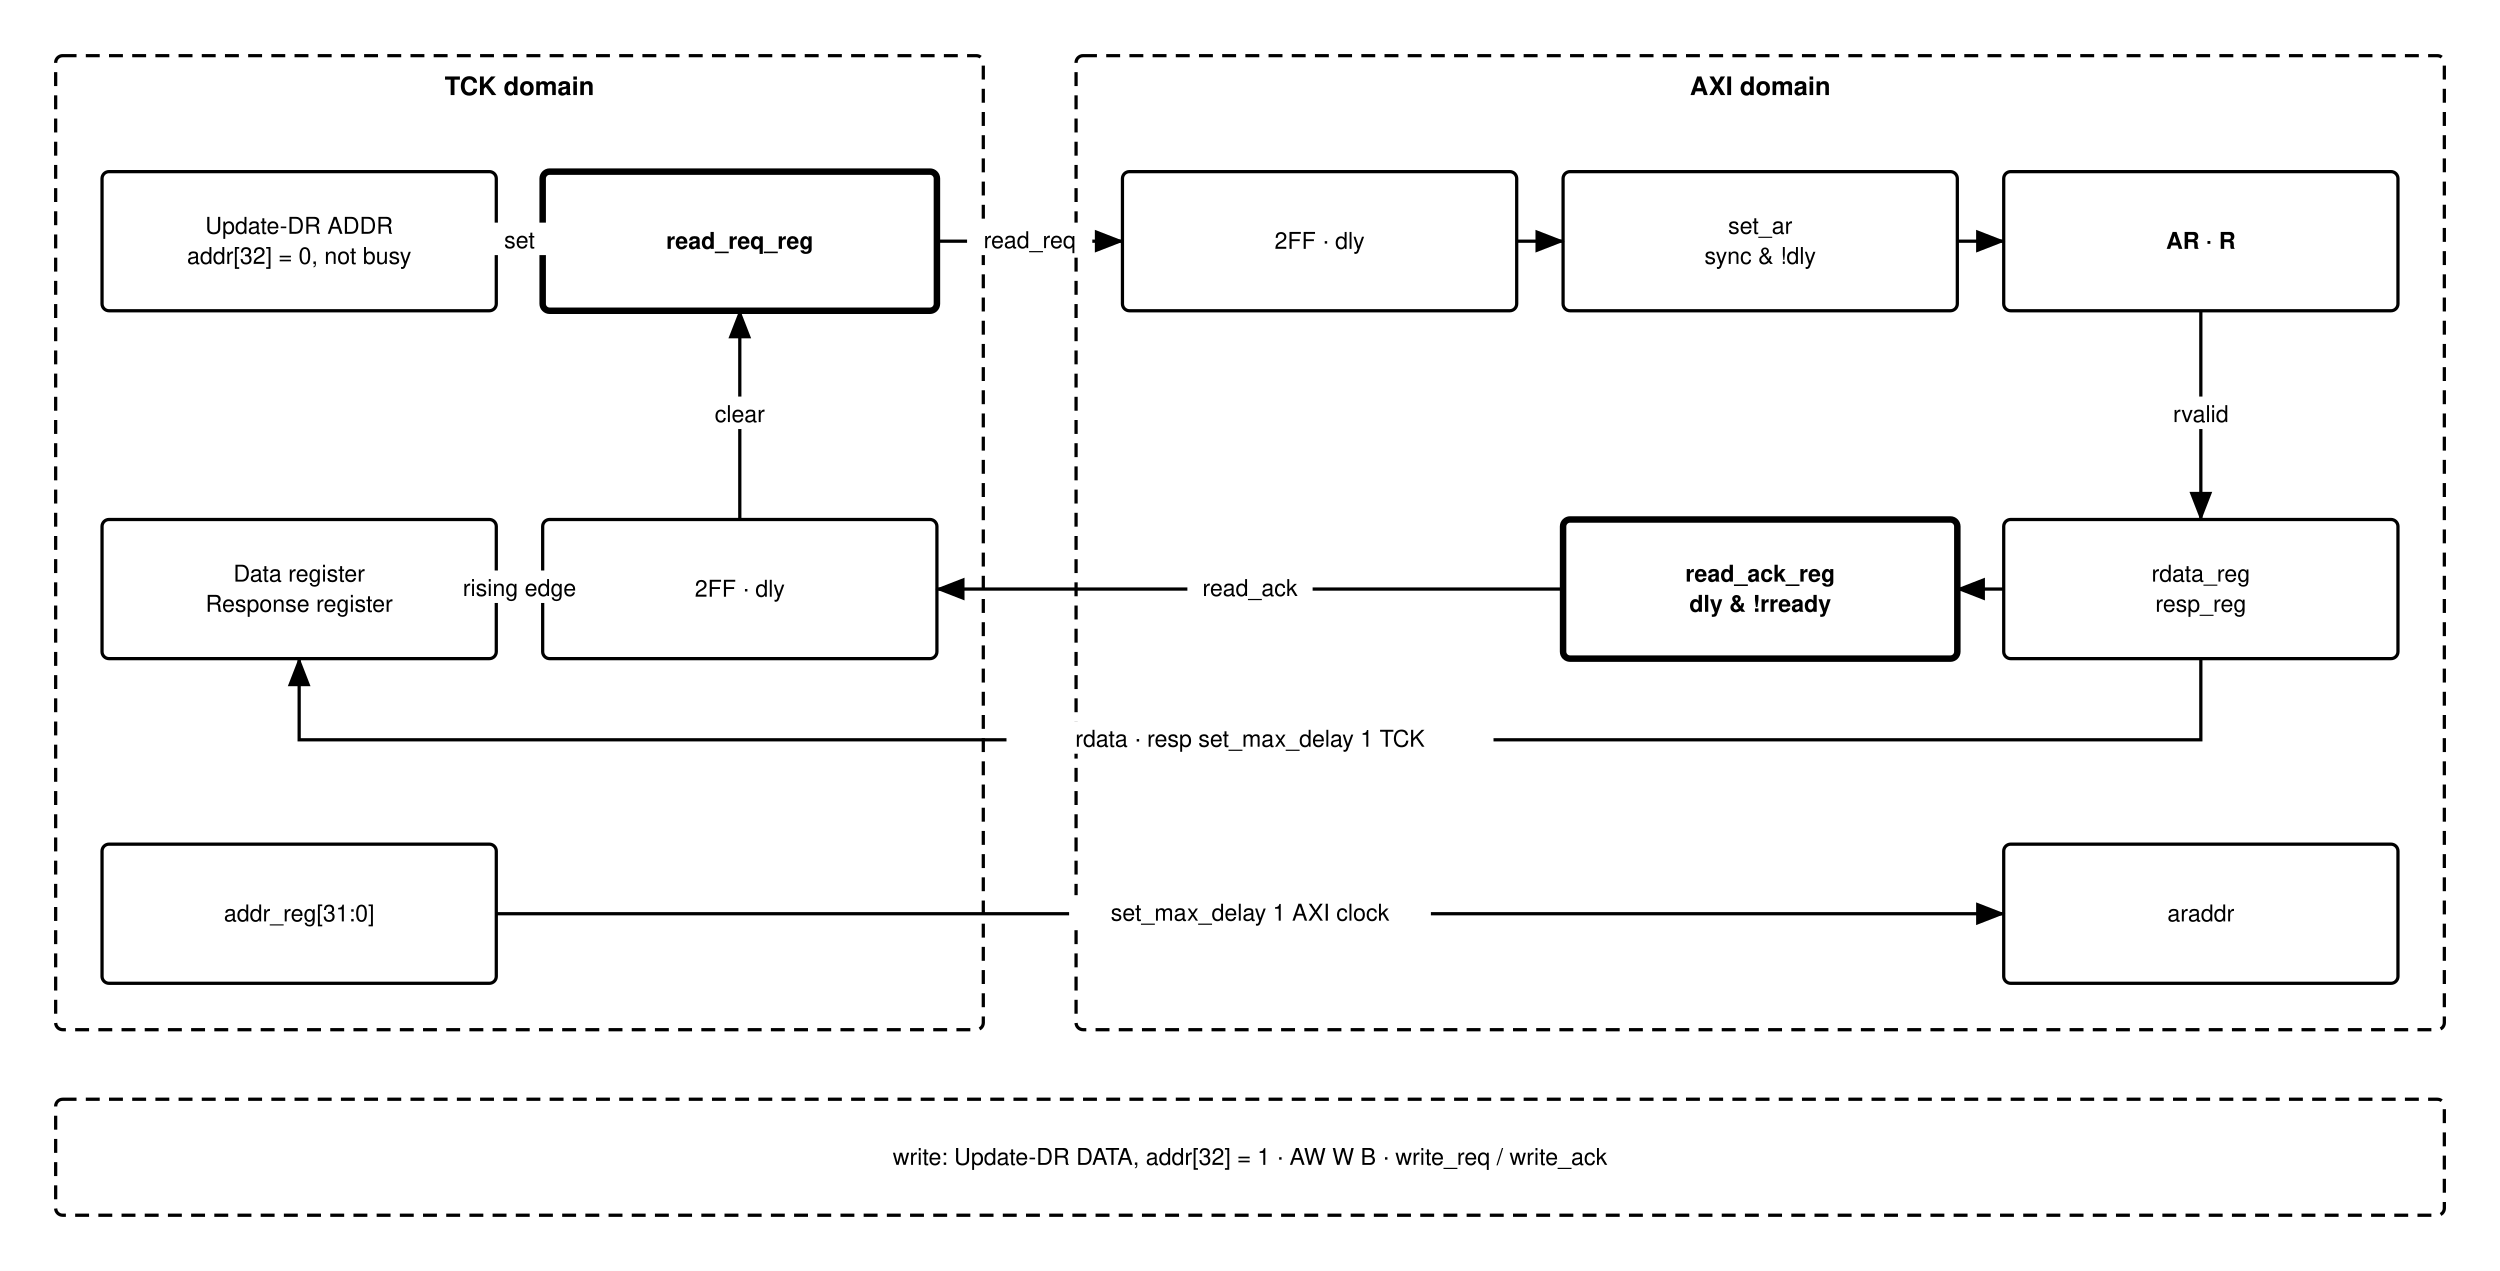
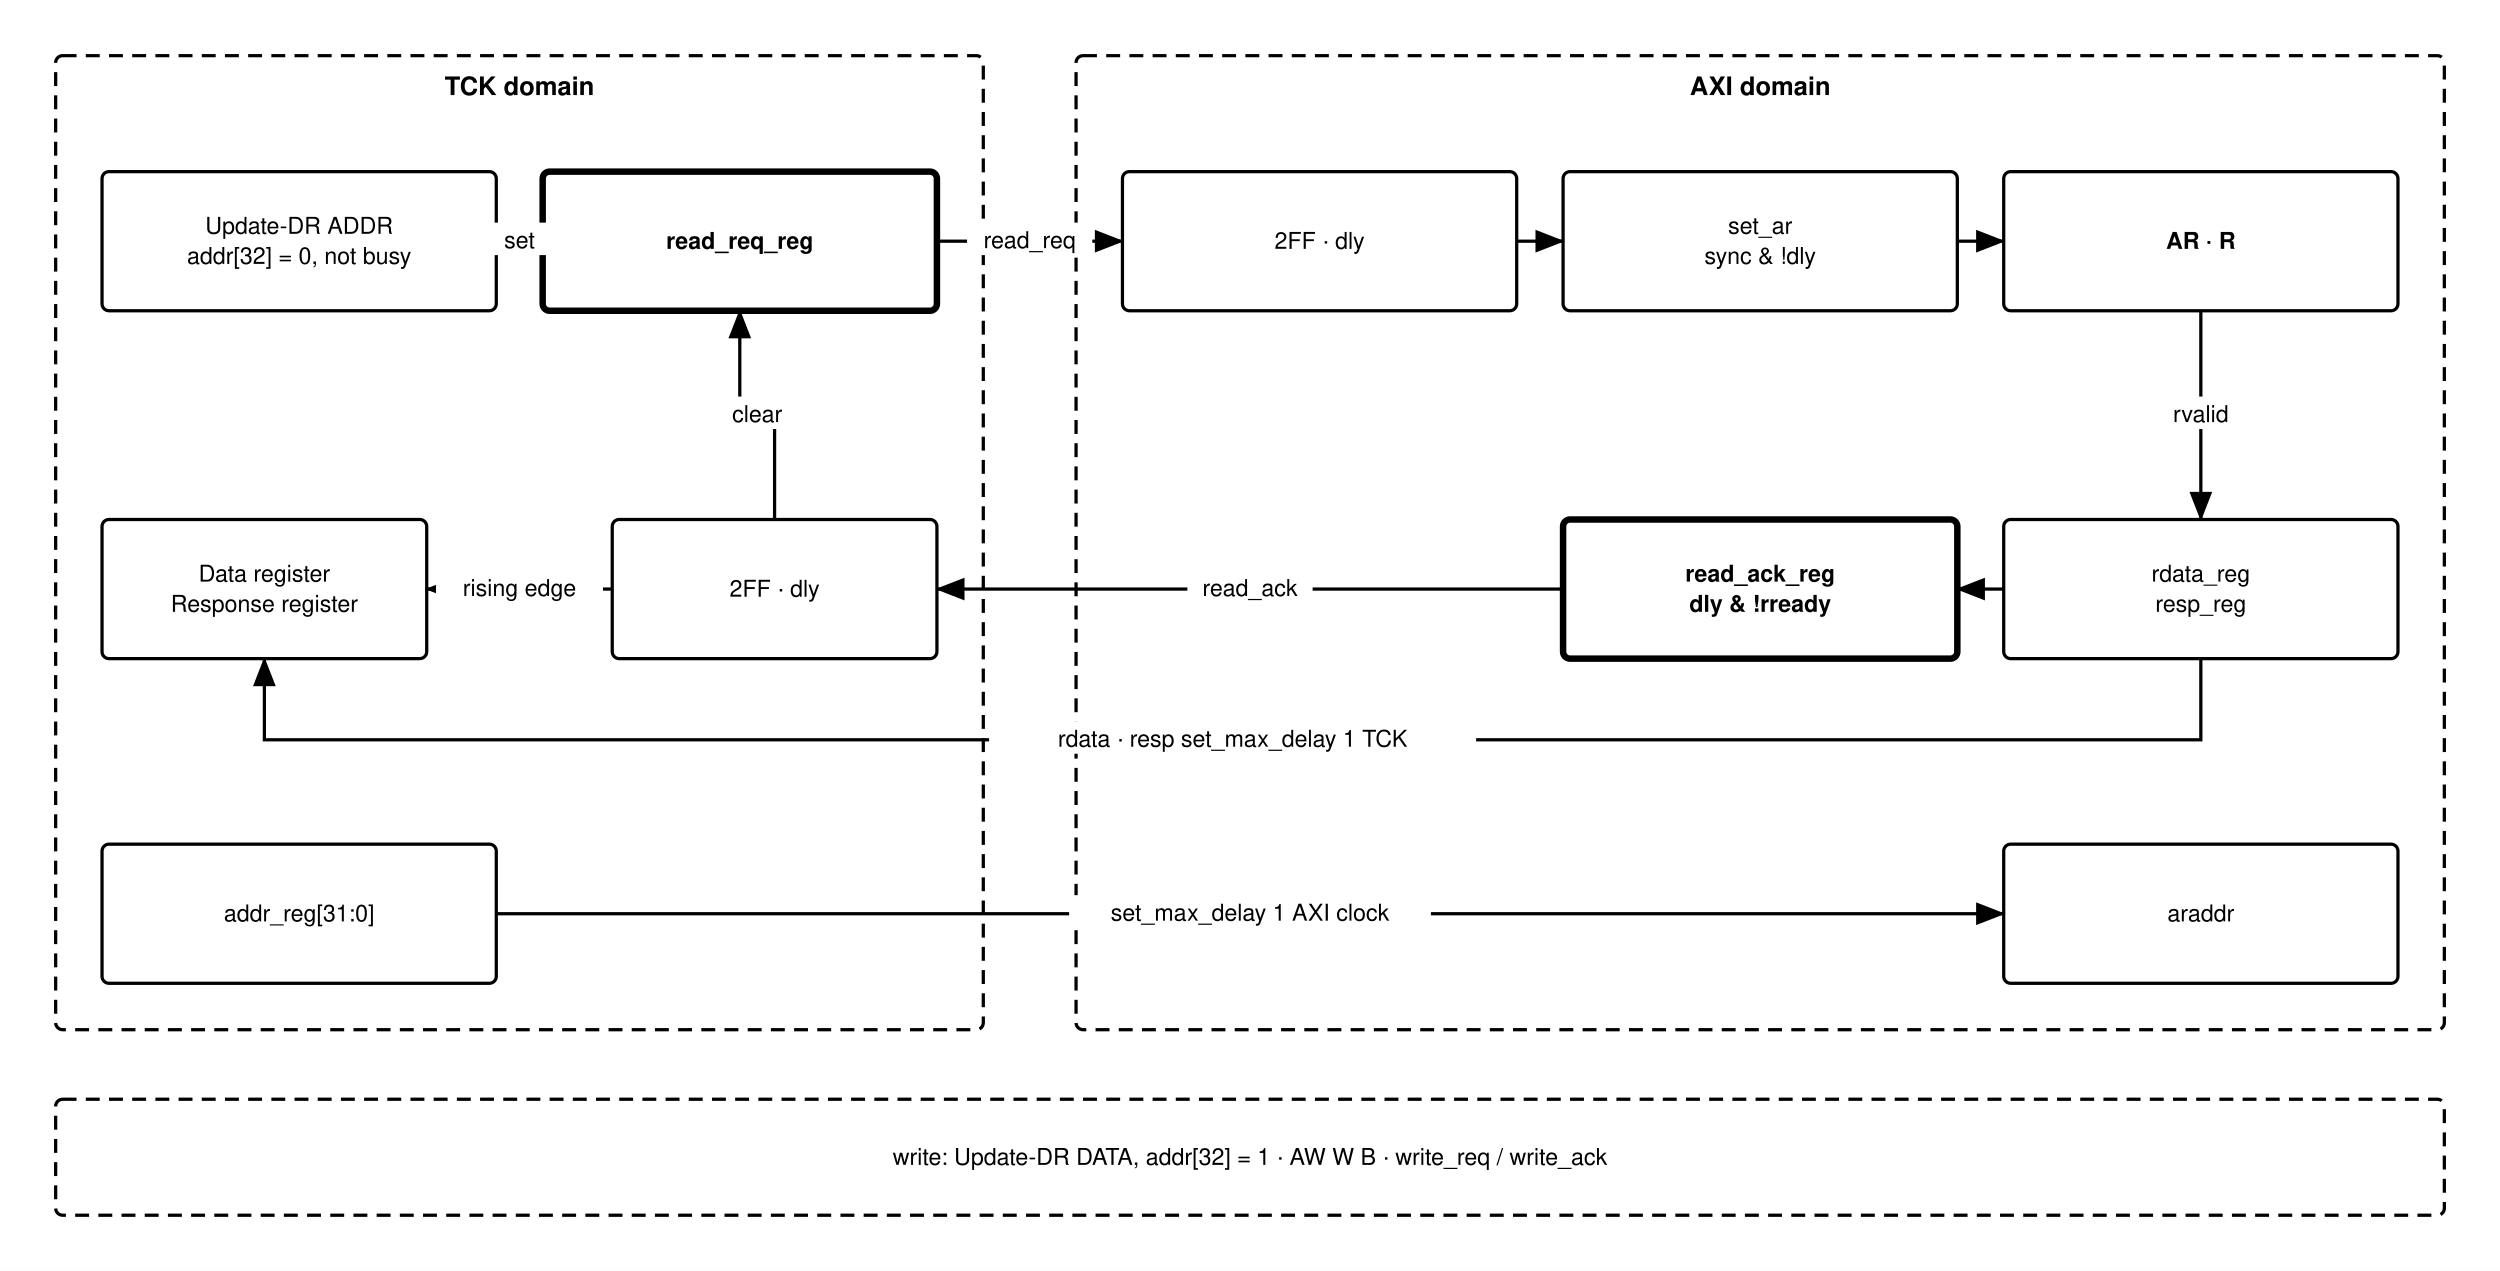
<svg xmlns="http://www.w3.org/2000/svg" width="1078" height="548" viewBox="-4 -4 1078 548" font-family="Helvetica,Arial,sans-serif">
  <defs>
    <marker id="ah" markerWidth="9" markerHeight="7" refX="8.5" refY="3.5" orient="auto">
      <polygon points="0 0, 9 3.5, 0 7" fill="#000000" />
    </marker>
    <marker id="ahs" markerWidth="9" markerHeight="7" refX="0.5" refY="3.5" orient="auto">
      <polygon points="9 0, 0 3.5, 9 7" fill="#000000" />
    </marker>
  </defs>
  <rect x="-4" y="-4" width="1078" height="548" fill="#ffffff" />
  <rect x="20" y="20" width="400" height="420" rx="3" fill="none" stroke="#000000" stroke-width="1.4" stroke-dasharray="6 4" />
  <rect x="460" y="20" width="590" height="420" rx="3" fill="none" stroke="#000000" stroke-width="1.4" stroke-dasharray="6 4" />
  <rect x="40" y="70" width="170" height="60" rx="3" fill="#ffffff" stroke="#000000" stroke-width="1.4" />
  <rect x="230" y="70" width="170" height="60" rx="3" fill="#ffffff" stroke="#000000" stroke-width="2.8" />
  <rect x="480" y="70" width="170" height="60" rx="3" fill="#ffffff" stroke="#000000" stroke-width="1.4" />
  <rect x="670" y="70" width="170" height="60" rx="3" fill="#ffffff" stroke="#000000" stroke-width="1.4" />
  <rect x="860" y="70" width="170" height="60" rx="3" fill="#ffffff" stroke="#000000" stroke-width="1.4" />
  <rect x="860" y="220" width="170" height="60" rx="3" fill="#ffffff" stroke="#000000" stroke-width="1.4" />
  <rect x="670" y="220" width="170" height="60" rx="3" fill="#ffffff" stroke="#000000" stroke-width="2.8" />
-   <rect x="230" y="220" width="170" height="60" rx="3" fill="#ffffff" stroke="#000000" stroke-width="1.4" />
-   <rect x="40" y="220" width="170" height="60" rx="3" fill="#ffffff" stroke="#000000" stroke-width="1.4" />
+   <rect x="260" y="220" width="140" height="60" rx="3" fill="#ffffff" stroke="#000000" stroke-width="1.4" />
+   <rect x="40" y="220" width="140" height="60" rx="3" fill="#ffffff" stroke="#000000" stroke-width="1.4" />
  <rect x="40" y="360" width="170" height="60" rx="3" fill="#ffffff" stroke="#000000" stroke-width="1.4" />
  <rect x="860" y="360" width="170" height="60" rx="3" fill="#ffffff" stroke="#000000" stroke-width="1.4" />
  <rect x="20" y="470" width="1030" height="50" rx="3" fill="none" stroke="#000000" stroke-width="1.4" stroke-dasharray="6 4" />
  <polyline points="210.0,100.0 230.0,100.0" fill="none" stroke="#000000" stroke-width="1.4" marker-end="url(#ah)" />
  <rect x="208.0" y="92.0" width="24.0" height="14" fill="#ffffff" />
  <text x="220.0" y="103.0" font-size="10" fill="#000000" text-anchor="middle">set</text>
  <polyline points="400.0,100.0 480.0,100.0" fill="none" stroke="#000000" stroke-width="1.4" marker-end="url(#ah)" />
  <rect x="413.0" y="92.0" width="54.0" height="14" fill="#ffffff" />
  <text x="440.0" y="103.0" font-size="10" fill="#000000" text-anchor="middle">read_req</text>
  <polyline points="650.0,100.0 670.0,100.0" fill="none" stroke="#000000" stroke-width="1.4" marker-end="url(#ah)" />
  <polyline points="840.0,100.0 860.0,100.0" fill="none" stroke="#000000" stroke-width="1.4" marker-end="url(#ah)" />
  <polyline points="945.0,130.0 945.0,220.0" fill="none" stroke="#000000" stroke-width="1.4" marker-end="url(#ah)" />
  <rect x="924.0" y="167.0" width="42.0" height="14" fill="#ffffff" />
  <text x="945.0" y="178.0" font-size="10" fill="#000000" text-anchor="middle">rvalid</text>
  <polyline points="860.0,250.0 840.0,250.0" fill="none" stroke="#000000" stroke-width="1.4" marker-end="url(#ah)" />
  <polyline points="670.0,250.0 400.0,250.0" fill="none" stroke="#000000" stroke-width="1.4" marker-end="url(#ah)" />
  <rect x="508.0" y="242.0" width="54.0" height="14" fill="#ffffff" />
  <text x="535.0" y="253.0" font-size="10" fill="#000000" text-anchor="middle">read_ack</text>
-   <polyline points="230.0,250.0 210.0,250.0" fill="none" stroke="#000000" stroke-width="1.4" marker-end="url(#ah)" />
+   <polyline points="260.0,250.0 180.0,250.0" fill="none" stroke="#000000" stroke-width="1.4" marker-end="url(#ah)" />
  <rect x="184.0" y="242.0" width="72.0" height="14" fill="#ffffff" />
  <text x="220.0" y="253.0" font-size="10" fill="#000000" text-anchor="middle">rising edge</text>
-   <polyline points="315.0,220.0 315.0,130.0" fill="none" stroke="#000000" stroke-width="1.4" marker-end="url(#ah)" />
-   <rect x="297.0" y="167.0" width="36.0" height="14" fill="#ffffff" />
-   <text x="315.0" y="178.0" font-size="10" fill="#000000" text-anchor="middle">clear</text>
-   <polyline points="945.0,280.0 945.0,315.0 125.0,315.0 125.0,280.0" fill="none" stroke="#000000" stroke-width="1.4" marker-end="url(#ah)" />
-   <rect x="430.0" y="307.0" width="210.0" height="14" fill="#ffffff" />
-   <text x="535.0" y="318.0" font-size="10" fill="#000000" text-anchor="middle">rdata · resp   set_max_delay 1 TCK</text>
+   <polyline points="330.0,220.0 330.0,175.0 315.0,175.0 315.0,130.0" fill="none" stroke="#000000" stroke-width="1.4" marker-end="url(#ah)" />
+   <rect x="304.5" y="167.0" width="36.0" height="14" fill="#ffffff" />
+   <text x="322.5" y="178.0" font-size="10" fill="#000000" text-anchor="middle">clear</text>
+   <polyline points="945.0,280.0 945.0,315.0 110.0,315.0 110.0,280.0" fill="none" stroke="#000000" stroke-width="1.4" marker-end="url(#ah)" />
+   <rect x="422.5" y="307.0" width="210.0" height="14" fill="#ffffff" />
+   <text x="527.5" y="318.0" font-size="10" fill="#000000" text-anchor="middle">rdata · resp   set_max_delay 1 TCK</text>
  <polyline points="210.0,390.0 860.0,390.0" fill="none" stroke="#000000" stroke-width="1.4" marker-end="url(#ah)" />
  <rect x="457.0" y="382.0" width="156.0" height="14" fill="#ffffff" />
  <text x="535.0" y="393.0" font-size="10" fill="#000000" text-anchor="middle">set_max_delay 1 AXI clock</text>
  <text x="220.0" y="37.0" font-size="11" text-anchor="middle" fill="#000000" font-weight="bold">TCK domain</text>
  <text x="755.0" y="37.0" font-size="11" text-anchor="middle" fill="#000000" font-weight="bold">AXI domain</text>
  <text x="125.0" y="96.8" font-size="10" text-anchor="middle" fill="#000000">Update-DR  ADDR</text>
  <text x="125.0" y="109.8" font-size="10" text-anchor="middle" fill="#000000">addr[32] = 0,  not busy</text>
  <text x="315.0" y="103.3" font-size="10" text-anchor="middle" fill="#000000" font-weight="bold">read_req_reg</text>
  <text x="565.0" y="103.3" font-size="10" text-anchor="middle" fill="#000000">2FF  ·  dly</text>
  <text x="755.0" y="96.8" font-size="10" text-anchor="middle" fill="#000000">set_ar</text>
  <text x="755.0" y="109.8" font-size="10" text-anchor="middle" fill="#000000">sync &amp; !dly</text>
  <text x="945.0" y="103.3" font-size="10" text-anchor="middle" fill="#000000" font-weight="bold">AR  ·  R</text>
  <text x="945.0" y="246.8" font-size="10" text-anchor="middle" fill="#000000">rdata_reg</text>
  <text x="945.0" y="259.8" font-size="10" text-anchor="middle" fill="#000000">resp_reg</text>
  <text x="755.0" y="246.8" font-size="10" text-anchor="middle" fill="#000000" font-weight="bold">read_ack_reg</text>
  <text x="755.0" y="259.8" font-size="10" text-anchor="middle" fill="#000000" font-weight="bold">dly &amp; !rready</text>
-   <text x="315.0" y="253.3" font-size="10" text-anchor="middle" fill="#000000">2FF  ·  dly</text>
-   <text x="125.0" y="246.8" font-size="10" text-anchor="middle" fill="#000000">Data register</text>
-   <text x="125.0" y="259.8" font-size="10" text-anchor="middle" fill="#000000">Response register</text>
+   <text x="330.0" y="253.3" font-size="10" text-anchor="middle" fill="#000000">2FF  ·  dly</text>
+   <text x="110.0" y="246.8" font-size="10" text-anchor="middle" fill="#000000">Data register</text>
+   <text x="110.0" y="259.8" font-size="10" text-anchor="middle" fill="#000000">Response register</text>
  <text x="125.0" y="393.3" font-size="10" text-anchor="middle" fill="#000000">addr_reg[31:0]</text>
  <text x="945.0" y="393.3" font-size="10" text-anchor="middle" fill="#000000">araddr</text>
  <text x="535.0" y="498.3" font-size="10" text-anchor="middle" fill="#000000">write:  Update-DR  DATA,  addr[32] = 1   ·   AW  W  B   ·   write_req  /  write_ack</text>
</svg>
